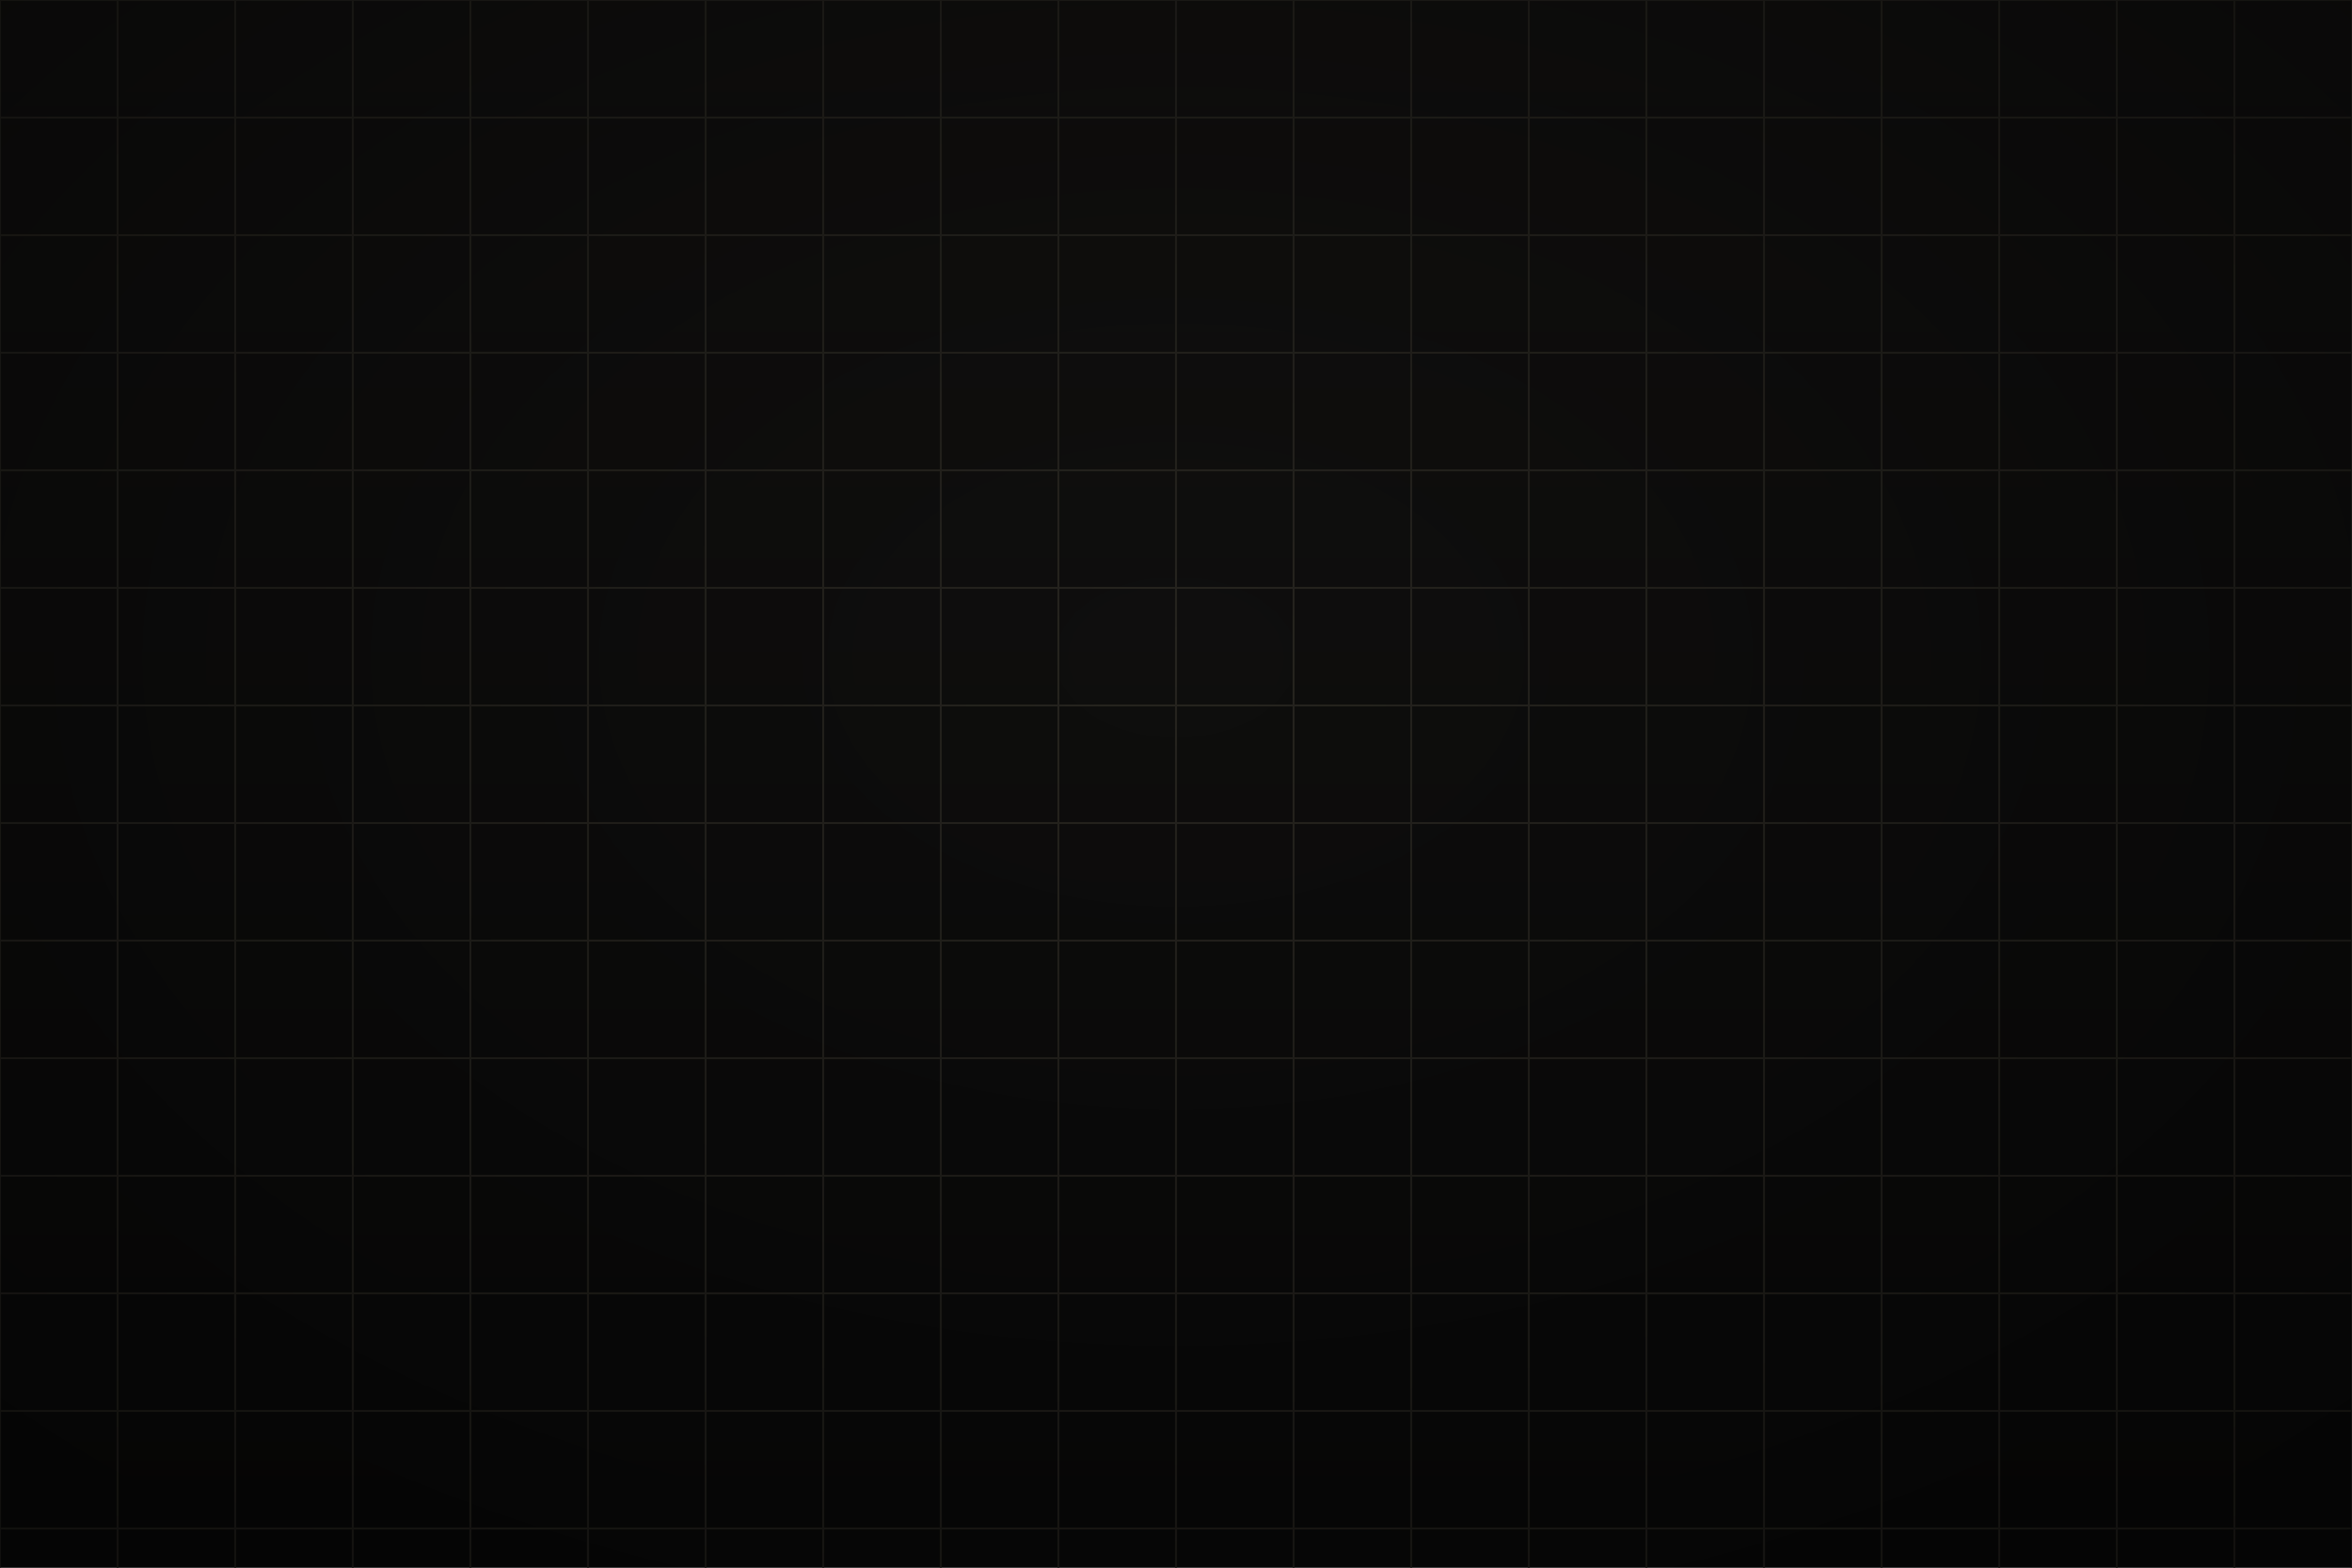
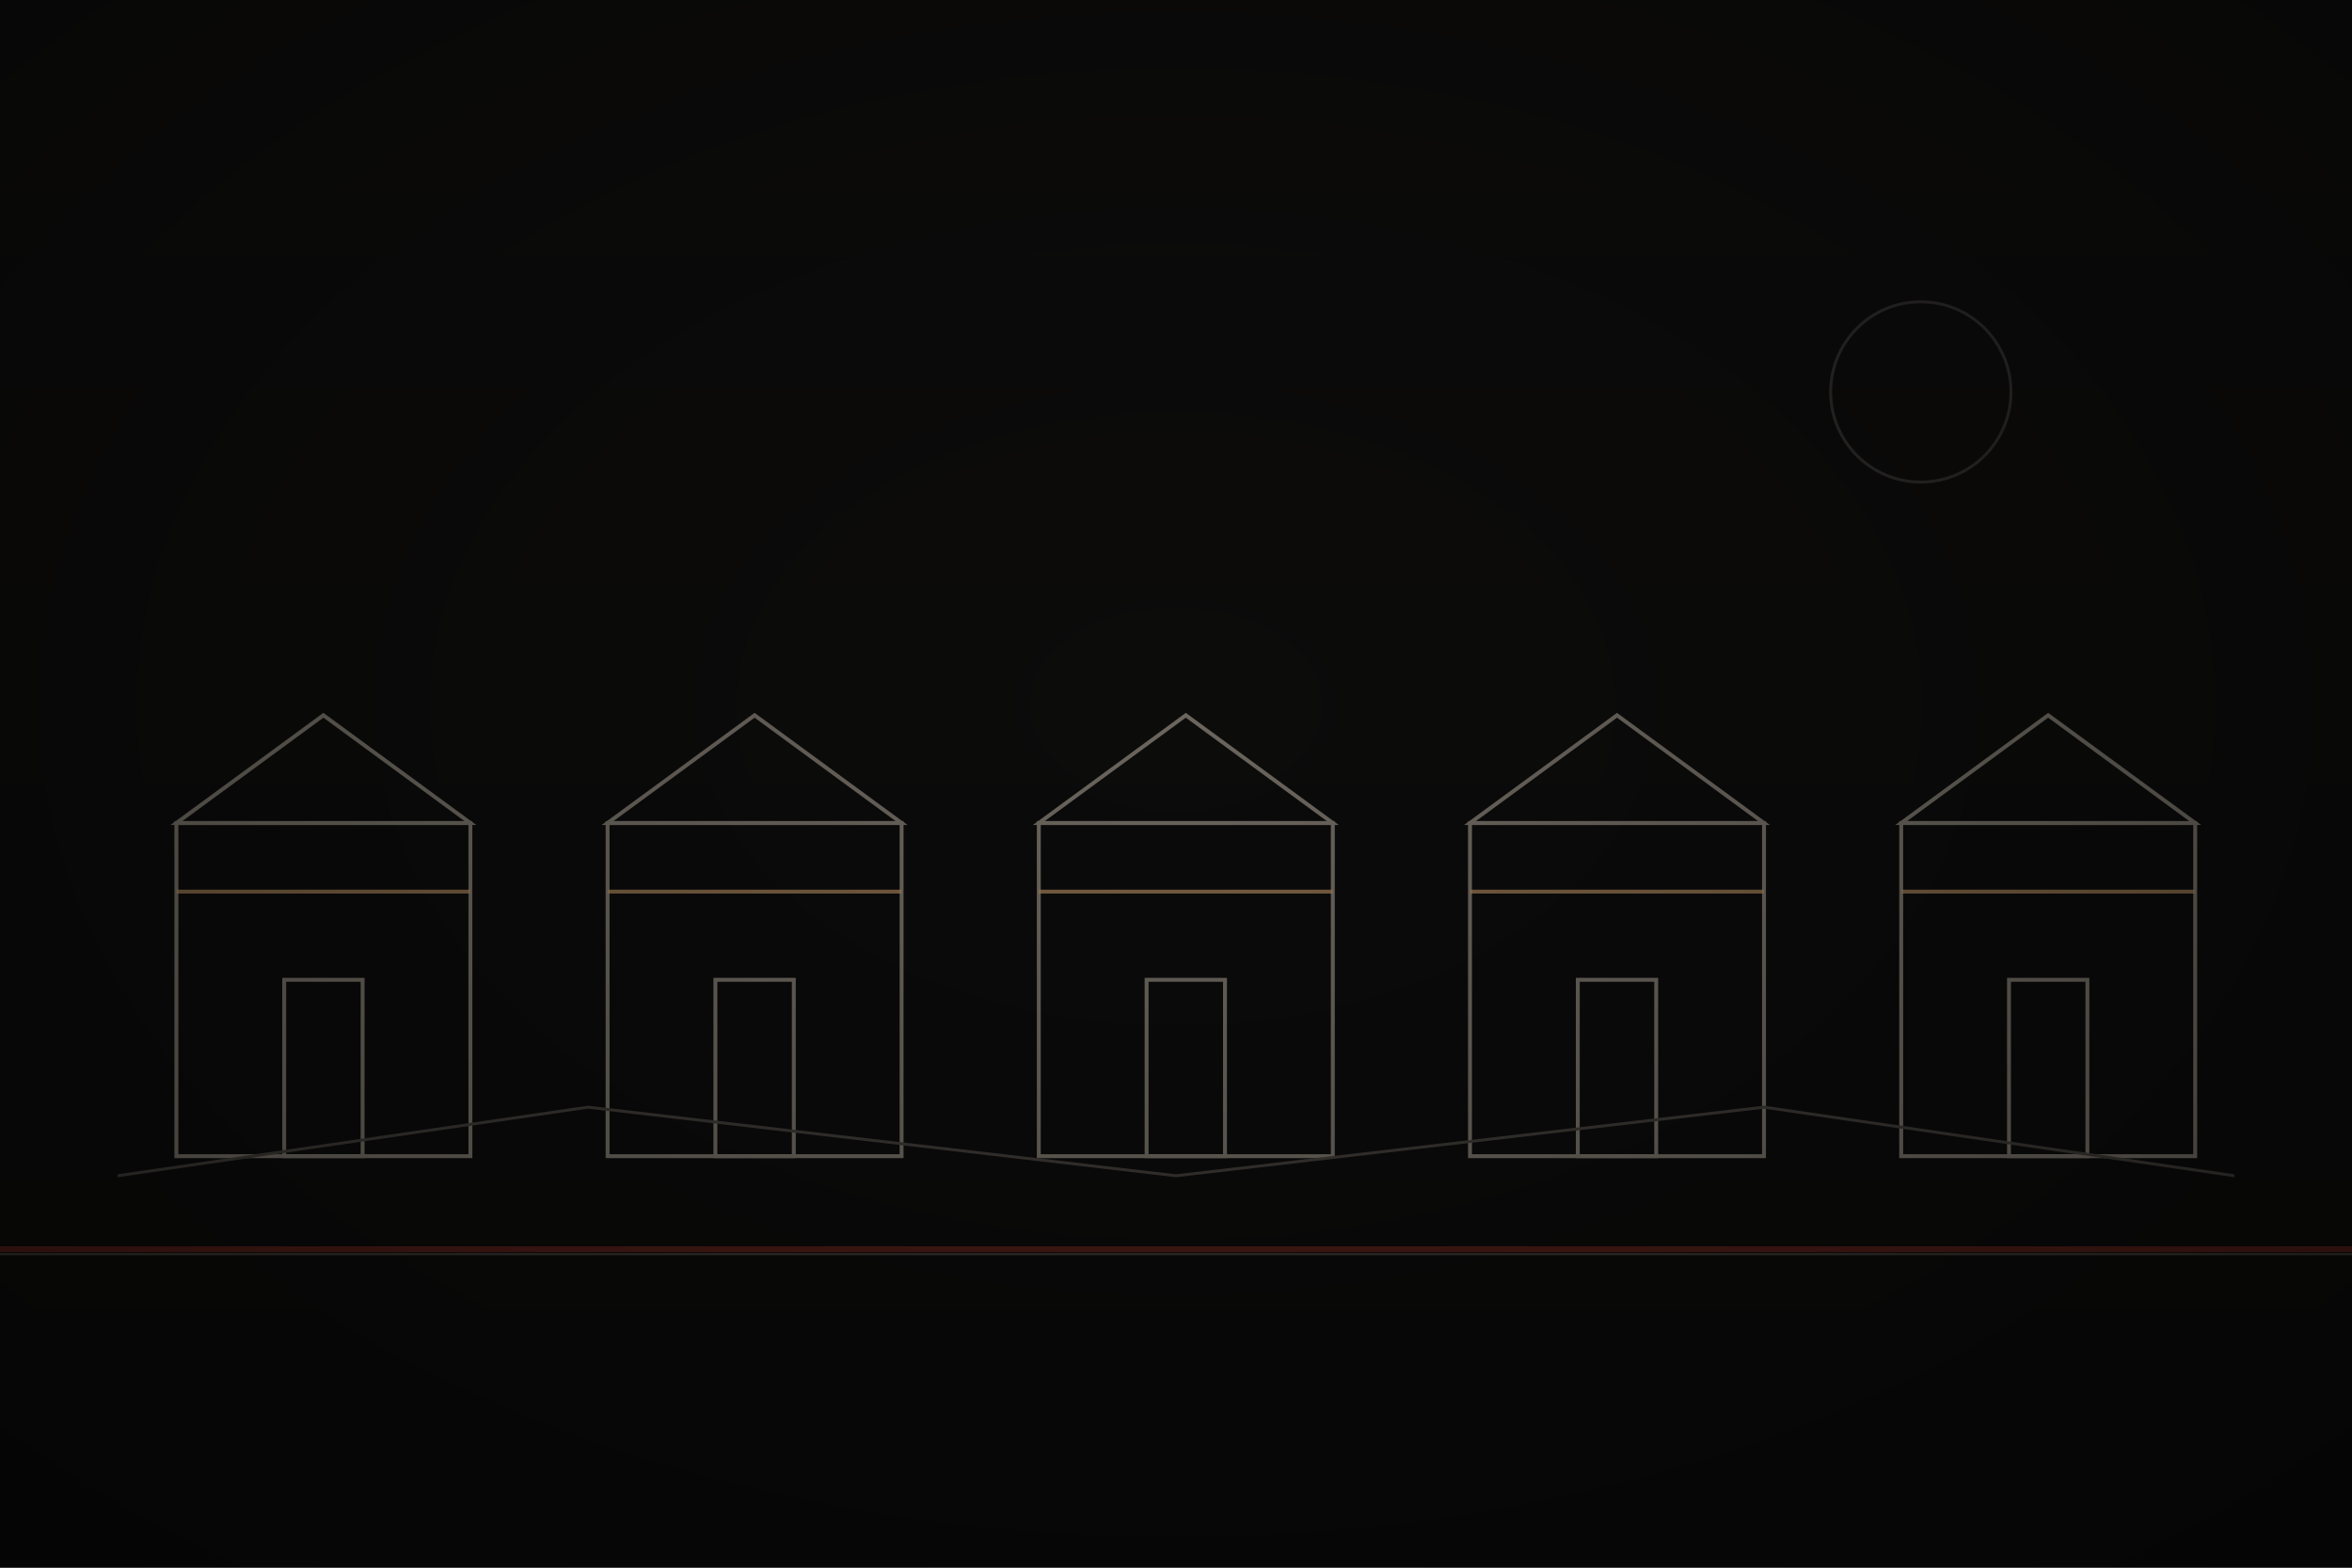
<svg xmlns="http://www.w3.org/2000/svg" viewBox="0 0 1200 800" width="1200" height="800">
  <defs>
-     <linearGradient id="sky" x1="0" y1="0" x2="0" y2="1">
-       <stop offset="0" stop-color="#121110" />
+     <linearGradient id="bg" x1="0" y1="0" x2="0" y2="1">
+       <stop offset="0" stop-color="#0e0d0c" />
      <stop offset="1" stop-color="#0a0a0a" />
    </linearGradient>
-     <radialGradient id="vig" cx="50%" cy="42%" r="75%">
-       <stop offset="0" stop-color="#000000" stop-opacity="0" />
-       <stop offset="1" stop-color="#000000" stop-opacity="0.55" />
+     <radialGradient id="vig" cx="50%" cy="45%" r="75%">
+       <stop offset="0" stop-color="#000" stop-opacity="0" />
+       <stop offset="1" stop-color="#000" stop-opacity="0.5" />
    </radialGradient>
-     <linearGradient id="conc" x1="0" y1="0" x2="0" y2="1">
-       <stop offset="0" stop-color="#8a857c" />
-       <stop offset="1" stop-color="#4a4641" />
-     </linearGradient>
-     <linearGradient id="wd" x1="0" y1="0" x2="0" y2="1">
-       <stop offset="0" stop-color="#9c7b54" />
-       <stop offset="1" stop-color="#5e4a32" />
-     </linearGradient>
  </defs>
-   <rect width="1200" height="800" fill="url(#sky)" />
-   <line x1="0" y1="0" x2="0" y2="800" stroke="#26241f" stroke-opacity="+" stroke-width="1" />
-   <line x1="60" y1="0" x2="60" y2="800" stroke="#26241f" stroke-opacity="+" stroke-width="1" />
-   <line x1="120" y1="0" x2="120" y2="800" stroke="#26241f" stroke-opacity="+" stroke-width="1" />
-   <line x1="180" y1="0" x2="180" y2="800" stroke="#26241f" stroke-opacity="+" stroke-width="1" />
-   <line x1="240" y1="0" x2="240" y2="800" stroke="#26241f" stroke-opacity="+" stroke-width="1" />
-   <line x1="300" y1="0" x2="300" y2="800" stroke="#26241f" stroke-opacity="+" stroke-width="1" />
-   <line x1="360" y1="0" x2="360" y2="800" stroke="#26241f" stroke-opacity="+" stroke-width="1" />
-   <line x1="420" y1="0" x2="420" y2="800" stroke="#26241f" stroke-opacity="+" stroke-width="1" />
-   <line x1="480" y1="0" x2="480" y2="800" stroke="#26241f" stroke-opacity="+" stroke-width="1" />
-   <line x1="540" y1="0" x2="540" y2="800" stroke="#26241f" stroke-opacity="+" stroke-width="1" />
-   <line x1="600" y1="0" x2="600" y2="800" stroke="#26241f" stroke-opacity="+" stroke-width="1" />
-   <line x1="660" y1="0" x2="660" y2="800" stroke="#26241f" stroke-opacity="+" stroke-width="1" />
-   <line x1="720" y1="0" x2="720" y2="800" stroke="#26241f" stroke-opacity="+" stroke-width="1" />
-   <line x1="780" y1="0" x2="780" y2="800" stroke="#26241f" stroke-opacity="+" stroke-width="1" />
-   <line x1="840" y1="0" x2="840" y2="800" stroke="#26241f" stroke-opacity="+" stroke-width="1" />
-   <line x1="900" y1="0" x2="900" y2="800" stroke="#26241f" stroke-opacity="+" stroke-width="1" />
-   <line x1="960" y1="0" x2="960" y2="800" stroke="#26241f" stroke-opacity="+" stroke-width="1" />
-   <line x1="1020" y1="0" x2="1020" y2="800" stroke="#26241f" stroke-opacity="+" stroke-width="1" />
-   <line x1="1080" y1="0" x2="1080" y2="800" stroke="#26241f" stroke-opacity="+" stroke-width="1" />
-   <line x1="1140" y1="0" x2="1140" y2="800" stroke="#26241f" stroke-opacity="+" stroke-width="1" />
-   <line x1="1200" y1="0" x2="1200" y2="800" stroke="#26241f" stroke-opacity="+" stroke-width="1" />
-   <line x1="0" y1="0" x2="1200" y2="0" stroke="#26241f" stroke-opacity="+" stroke-width="1" />
-   <line x1="0" y1="60" x2="1200" y2="60" stroke="#26241f" stroke-opacity="+" stroke-width="1" />
-   <line x1="0" y1="120" x2="1200" y2="120" stroke="#26241f" stroke-opacity="+" stroke-width="1" />
-   <line x1="0" y1="180" x2="1200" y2="180" stroke="#26241f" stroke-opacity="+" stroke-width="1" />
-   <line x1="0" y1="240" x2="1200" y2="240" stroke="#26241f" stroke-opacity="+" stroke-width="1" />
-   <line x1="0" y1="300" x2="1200" y2="300" stroke="#26241f" stroke-opacity="+" stroke-width="1" />
-   <line x1="0" y1="360" x2="1200" y2="360" stroke="#26241f" stroke-opacity="+" stroke-width="1" />
-   <line x1="0" y1="420" x2="1200" y2="420" stroke="#26241f" stroke-opacity="+" stroke-width="1" />
-   <line x1="0" y1="480" x2="1200" y2="480" stroke="#26241f" stroke-opacity="+" stroke-width="1" />
-   <line x1="0" y1="540" x2="1200" y2="540" stroke="#26241f" stroke-opacity="+" stroke-width="1" />
-   <line x1="0" y1="600" x2="1200" y2="600" stroke="#26241f" stroke-opacity="+" stroke-width="1" />
-   <line x1="0" y1="660" x2="1200" y2="660" stroke="#26241f" stroke-opacity="+" stroke-width="1" />
-   <line x1="0" y1="720" x2="1200" y2="720" stroke="#26241f" stroke-opacity="+" stroke-width="1" />
-   <line x1="0" y1="780" x2="1200" y2="780" stroke="#26241f" stroke-opacity="+" stroke-width="1" />
+   <rect width="1200" height="800" fill="url(#bg)" />
+   <line x1="0" y1="640" x2="1200" y2="640" stroke="#3a3733" stroke-width="1" />
+   <circle cx="980" cy="200" r="46" fill="none" stroke="#b8b4ac" stroke-opacity="0.18" stroke-width="1.5" />
+   <rect x="0" y="636" width="1200" height="3" fill="#c0392b" opacity="0.35" />
+   <g stroke="#6b665e" stroke-width="2" fill="none">
+     <rect x="90" y="420" width="150" height="170" />
+     <path d="M90 420 L 165 365 L 240 420 Z" />
+     <rect x="145" y="500" width="40" height="90" />
+     <rect x="310" y="420" width="150" height="170" />
+     <path d="M310 420 L 385 365 L 460 420 Z" />
+     <rect x="365" y="500" width="40" height="90" />
+     <rect x="530" y="420" width="150" height="170" />
+     <path d="M530 420 L 605 365 L 680 420 Z" />
+     <rect x="585" y="500" width="40" height="90" />
+     <rect x="750" y="420" width="150" height="170" />
+     <path d="M750 420 L 825 365 L 900 420 Z" />
+     <rect x="805" y="500" width="40" height="90" />
+     <rect x="970" y="420" width="150" height="170" />
+     <path d="M970 420 L 1045 365 L 1120 420 Z" />
+     <rect x="1025" y="500" width="40" height="90" />
+   </g>
+   <g stroke="#9c7b54" stroke-width="2" opacity="0.75" fill="none">
+     <line x1="90" y1="455" x2="240" y2="455" />
+     <line x1="310" y1="455" x2="460" y2="455" />
+     <line x1="530" y1="455" x2="680" y2="455" />
+     <line x1="750" y1="455" x2="900" y2="455" />
+     <line x1="970" y1="455" x2="1120" y2="455" />
+   </g>
+   <polyline points="60,600 300,565 600,600 900,565 1140,600" fill="none" stroke="#3a3733" stroke-width="1.5" />
  <rect width="1200" height="800" fill="url(#vig)" />
</svg>
